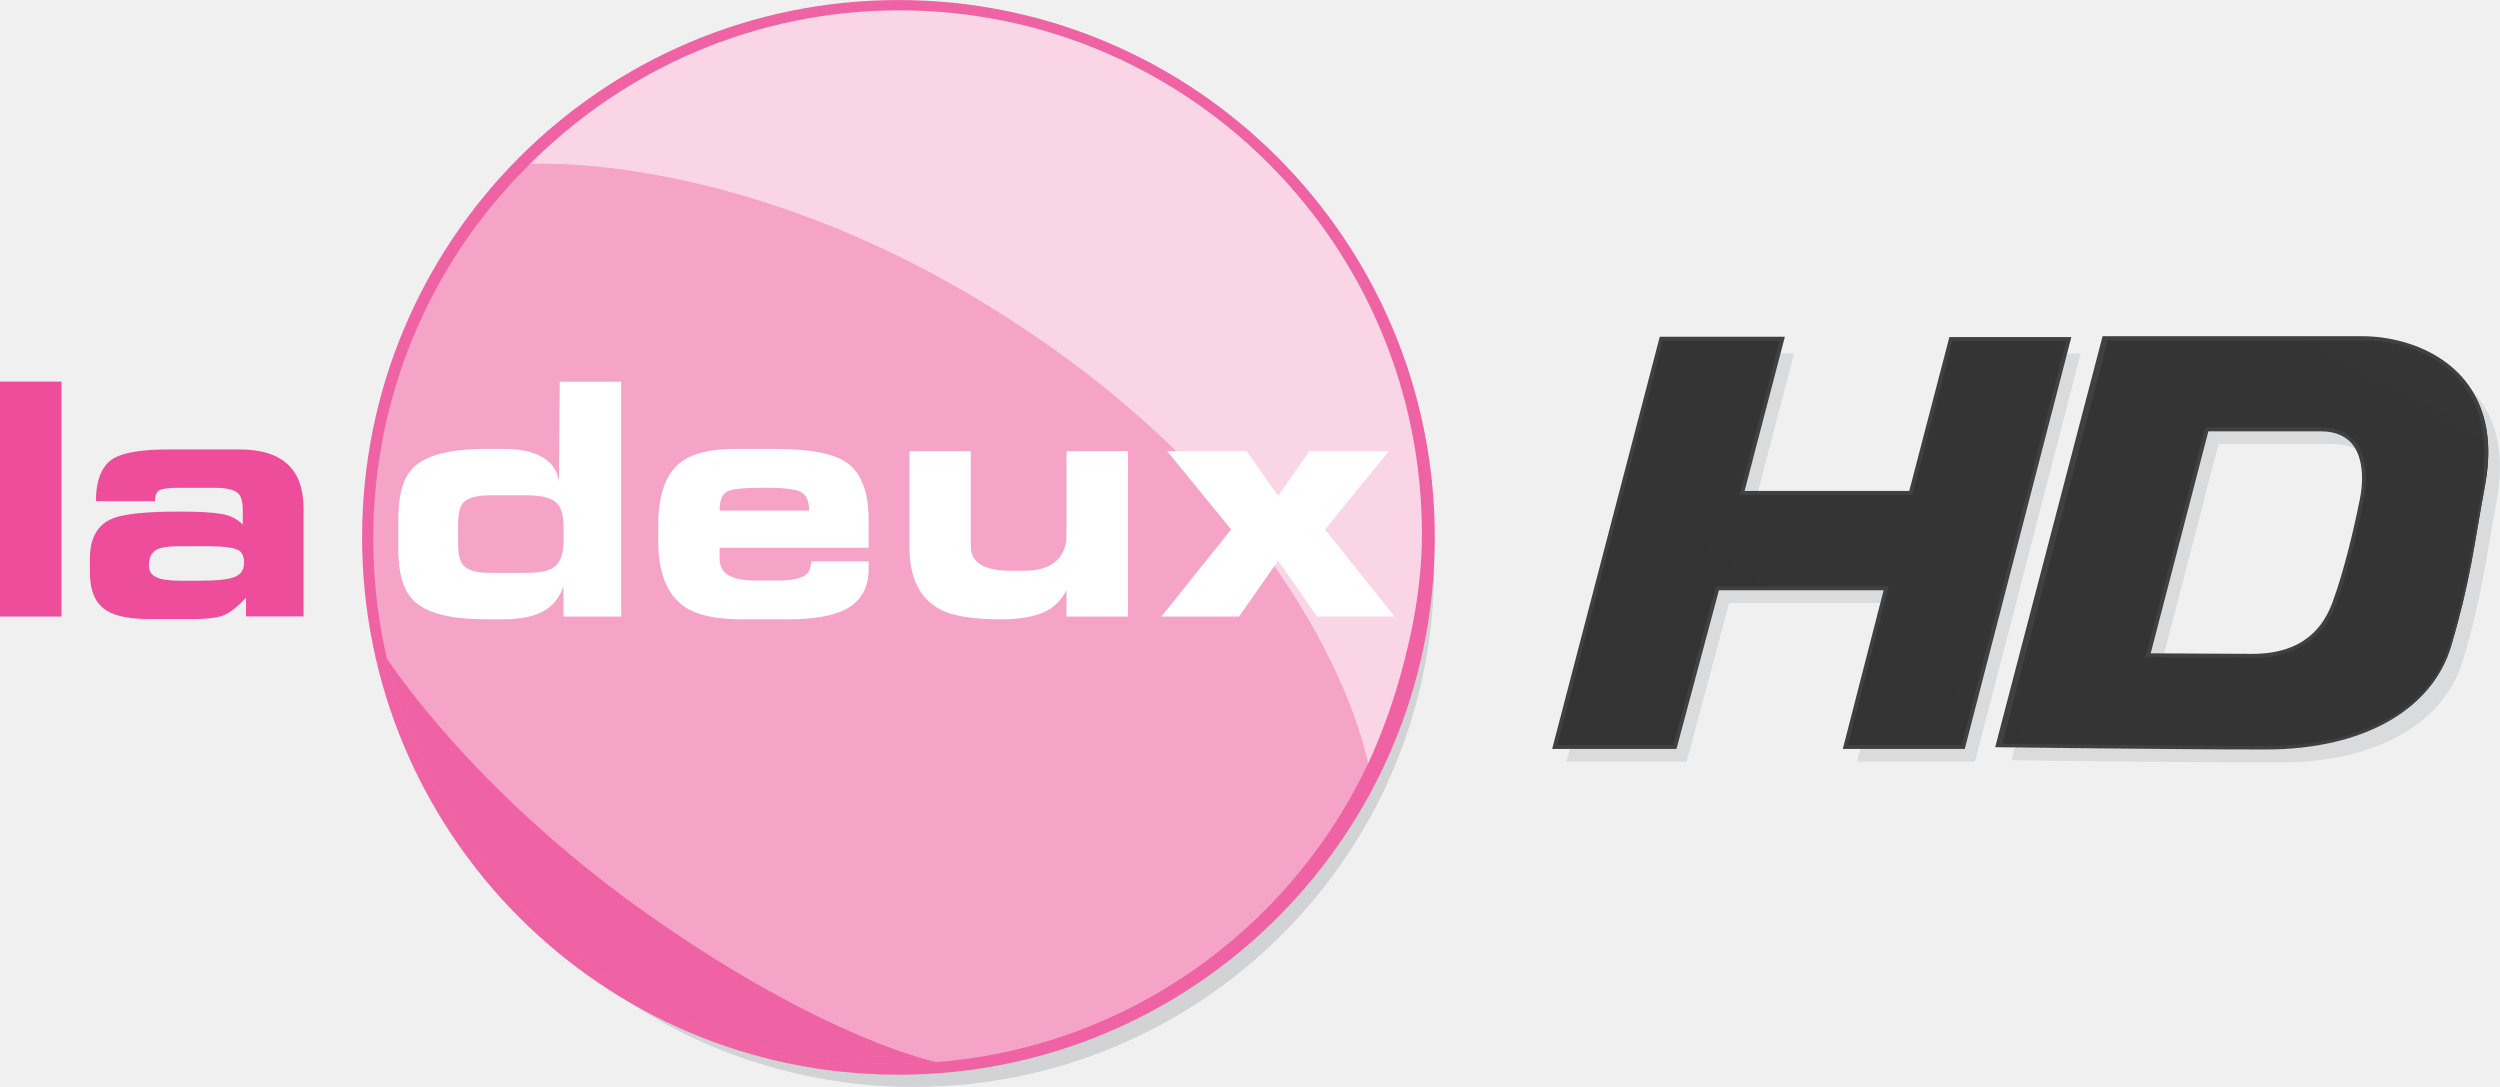
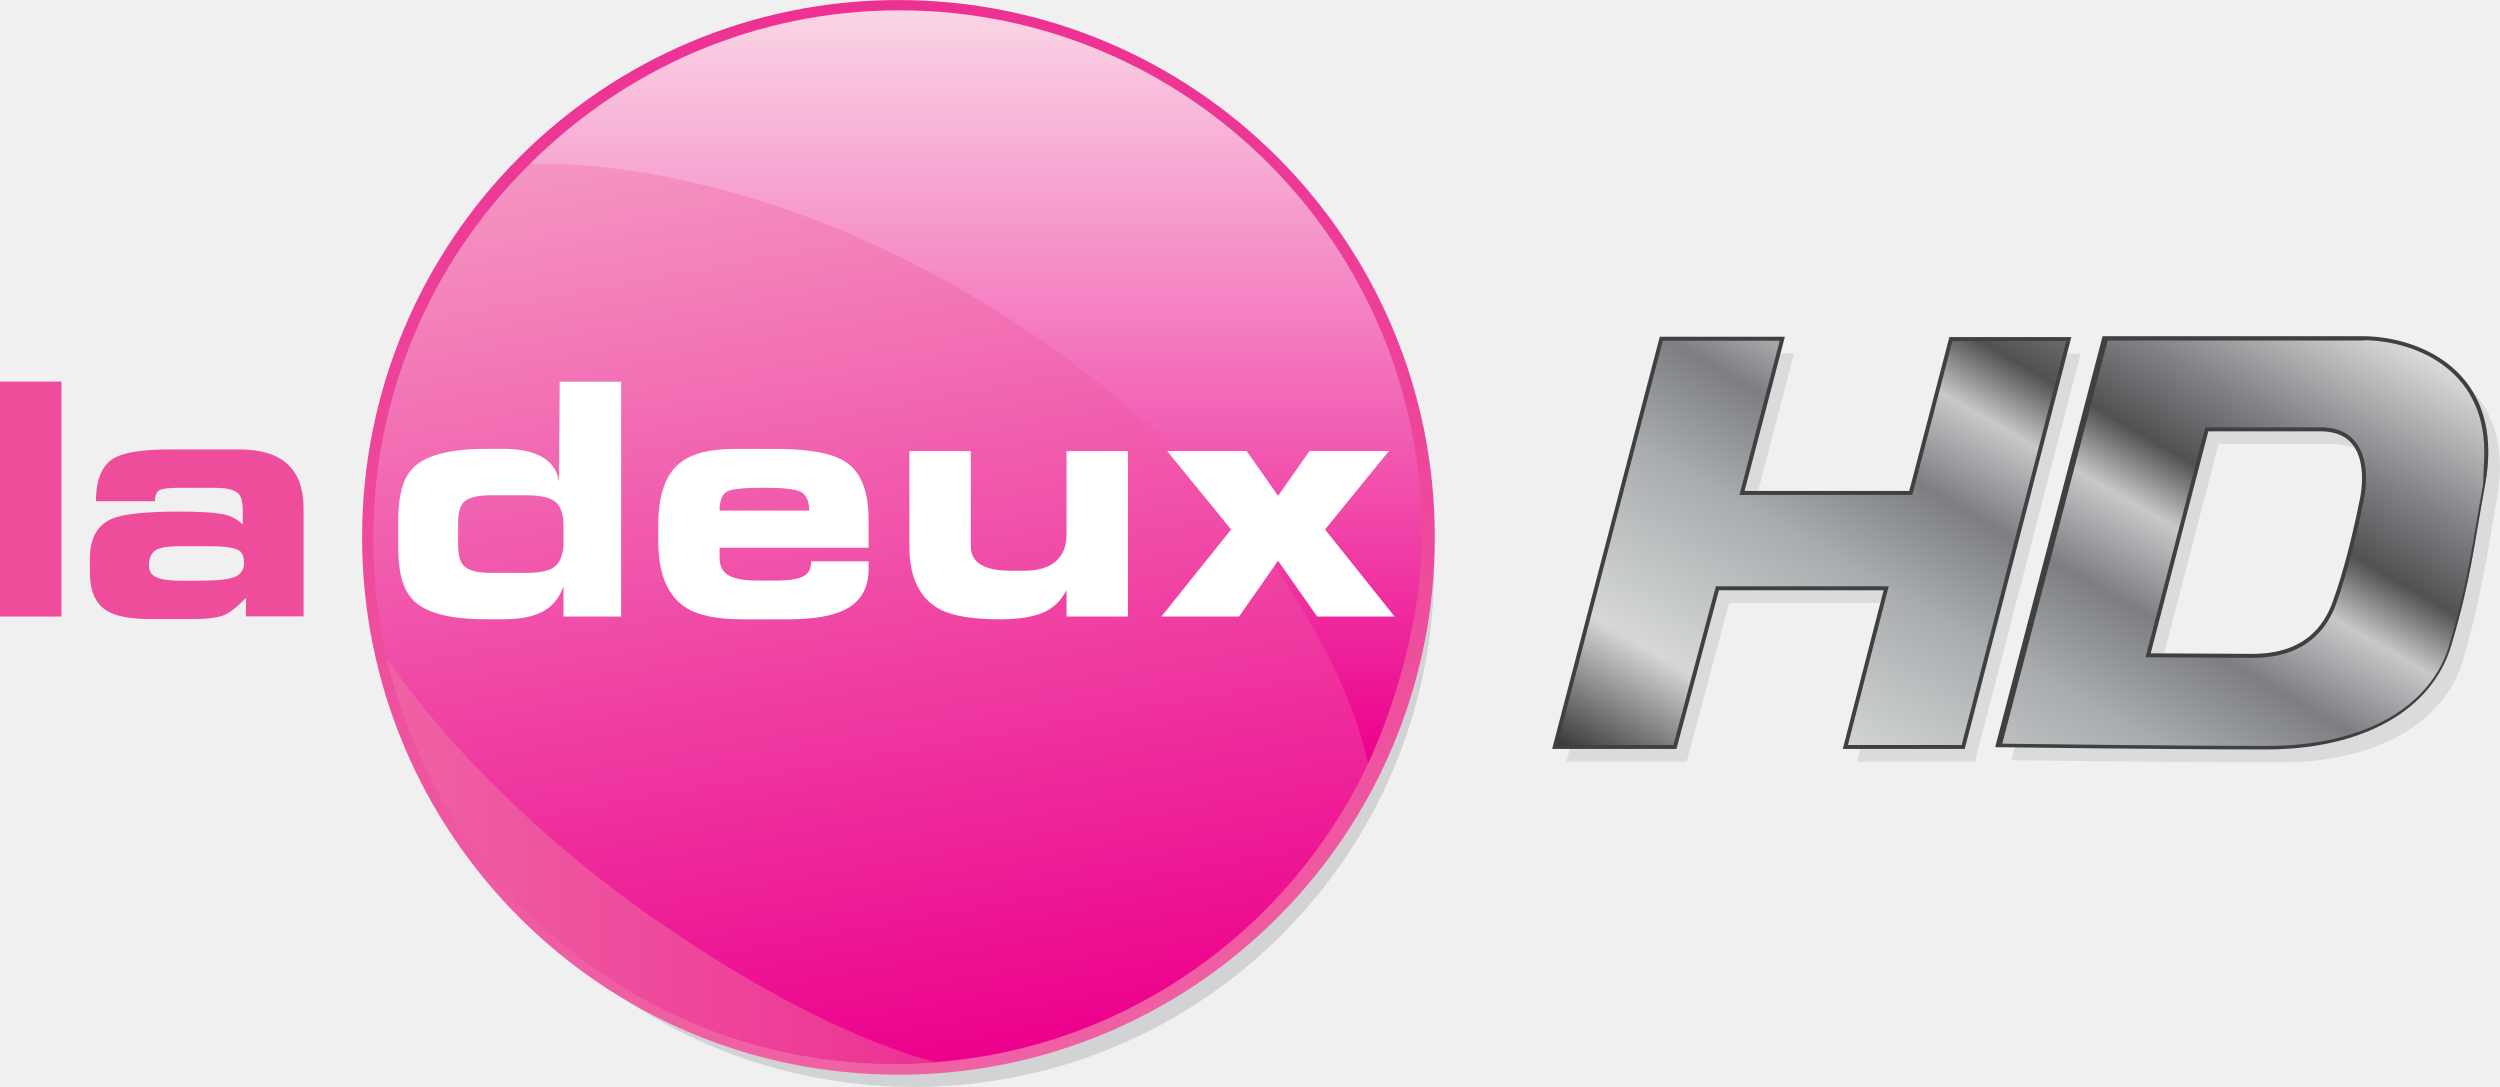
<svg xmlns="http://www.w3.org/2000/svg" height="260.86" width="600" version="1.1">
  <defs>
    <clipPath id="clipPath484" clipPathUnits="userSpaceOnUse">
      <path d="m424.63,468.73,15.888,0,0-13.405-15.888,0,0,13.405z" />
    </clipPath>
    <clipPath id="clipPath490" clipPathUnits="userSpaceOnUse">
      <path d="m424.63,465.99s4.382,0.309,9.511-3.429c4.747-3.459,5.408-7.239,5.408-7.239s0.956,1.965,0.96,4.061c0.009,5.161-4.164,9.344-9.302,9.344-2.568,0-4.894-1.046-6.577-2.737" />
    </clipPath>
-     <linearGradient id="linearGradient496" gradientUnits="userSpaceOnUse" gradientTransform="matrix(0,-13.405,-13.405,0,432.568,468.727)">
+     <linearGradient id="linearGradient496" gradientUnits="userSpaceOnUse" gradientTransform="matrix(0,-13.405,-13.405,0,432.568,468.727)" x1="0" x2="1" y1="0" y2="0">
      <stop stop-color="#fad5e5" offset="0" />
      <stop stop-color="#ec008c" offset="1" />
    </linearGradient>
    <clipPath id="clipPath460" clipPathUnits="userSpaceOnUse">
      <path d="m422.08,457.2,9.798,0,0-7.227-9.798,0,0,7.227z" />
    </clipPath>
    <clipPath id="clipPath466" clipPathUnits="userSpaceOnUse">
      <path d="m431.14,449.97c0.247,0,0.494,0.013,0.736,0.031,0,0-1.949,0.385-5.128,2.62-3.178,2.236-4.67,4.576-4.67,4.576,0.955-4.141,4.65-7.227,9.062-7.227" />
    </clipPath>
-     <linearGradient id="linearGradient472" gradientUnits="userSpaceOnUse" gradientTransform="matrix(9.7977,0,0,-9.7977,422.079,453.588)">
+     <linearGradient id="linearGradient472" gradientUnits="userSpaceOnUse" gradientTransform="matrix(9.7977,0,0,-9.7977,422.079,453.588)" x1="0" x2="1" y1="0" y2="0">
      <stop stop-color="#ef62a4" offset="0" />
      <stop stop-color="#ed3193" offset="1" />
    </linearGradient>
    <clipPath id="clipPath436" clipPathUnits="userSpaceOnUse">
      <path d="m439.88,471.85,3.756-21.305-21.238-3.745-3.757,21.305" />
    </clipPath>
    <clipPath id="clipPath442" clipPathUnits="userSpaceOnUse">
      <path d="m421.84,459.32c0-5.161,4.164-9.344,9.301-9.344,5.138,0,9.303,4.183,9.303,9.344s-4.165,9.344-9.303,9.344c-5.137,0-9.301-4.183-9.301-9.344" />
    </clipPath>
-     <linearGradient id="linearGradient448" gradientUnits="userSpaceOnUse" gradientTransform="matrix(3.2452,-18.404,-18.404,-3.2452,429.518,468.523)">
+     <linearGradient id="linearGradient448" gradientUnits="userSpaceOnUse" gradientTransform="matrix(3.2452,-18.404,-18.404,-3.2452,429.518,468.523)" x1="0" x2="1" y1="0" y2="0">
      <stop stop-color="#f5a4c7" offset="0" />
      <stop stop-color="#ec008c" offset="1" />
    </linearGradient>
    <clipPath id="clipPath412" clipPathUnits="userSpaceOnUse">
      <path d="m440.73,449.78-19.096,0,0,19.131,19.096,0,0-19.131z" />
    </clipPath>
    <clipPath id="clipPath418" clipPathUnits="userSpaceOnUse">
      <path d="m431.19,468.91c-5.273,0-9.548-4.282-9.548-9.565,0-5.284,4.275-9.566,9.548-9.566s9.548,4.282,9.548,9.566c0,5.283-4.275,9.565-9.548,9.565" />
    </clipPath>
-     <linearGradient id="linearGradient424" gradientUnits="userSpaceOnUse" gradientTransform="matrix(0,19.131,19.131,0,431.186,449.78)">
+     <linearGradient id="linearGradient424" gradientUnits="userSpaceOnUse" gradientTransform="matrix(0,19.131,19.131,0,431.186,449.78)" x1="0" x2="1" y1="0" y2="0">
      <stop stop-color="#ef62a4" offset="0" />
      <stop stop-color="#ed3193" offset="1" />
    </linearGradient>
    <clipPath id="clipPath360" clipPathUnits="userSpaceOnUse">
      <path d="m439.72,457.42,7.388,12.797,15.853-9.153-7.388-12.797" />
    </clipPath>
    <clipPath id="clipPath366" clipPathUnits="userSpaceOnUse">
      <path d="m452.69,462.88-1.894-7.246s3.109-0.041,4.764-0.041c1.777,0,2.947,0.727,3.271,1.817,0.352,1.193,0.403,1.777,0.605,2.867,0.368,1.986-1.14,2.603-2.149,2.603h-4.597m2.597-5.648c-1.032,0.004-1.849,0.01-1.849,0.01l1.045,4.023h2.024c0.811,0,0.83-0.775,0.735-1.247-0.113-0.565-0.283-1.282-0.49-1.848-0.148-0.402-0.494-0.938-1.454-0.938h-0.011m-10.516,5.645-1.898-7.267,2.141,0,0.755,2.825,3.005,0-0.726-2.825,2.098,0,1.879,7.262-2.098,0-0.715-2.74-3.004,0,0.717,2.745-2.154,0" />
    </clipPath>
    <clipPath id="clipPath372" clipPathUnits="userSpaceOnUse">
      <path d="m415.2,449.56,44.505,0,0,19.349-44.505,0,0-19.349" />
    </clipPath>
-     <linearGradient id="linearGradient378" gradientUnits="userSpaceOnUse" gradientTransform="matrix(6.9273,11.998,11.998,-6.9273,447.629,452.867)">
+     <linearGradient id="linearGradient378" gradientUnits="userSpaceOnUse" gradientTransform="matrix(6.9273,11.998,11.998,-6.9273,447.629,452.867)" x1="0" x2="1" y1="0" y2="0">
      <stop stop-color="#343334" offset="0" />
      <stop stop-color="#d5d7d8" offset="0.17" />
      <stop stop-color="#a9acae" offset="0.39" />
      <stop stop-color="#7c7e81" offset="0.527" />
      <stop stop-color="#c6c8ca" offset="0.643" />
      <stop stop-color="#515153" offset="0.725" />
      <stop stop-color="#808285" offset="0.83" />
      <stop stop-color="#dcddde" offset="1" />
    </linearGradient>
    <clipPath id="clipPath348" clipPathUnits="userSpaceOnUse">
      <path d="m443.08,455.34,16.619,0,0,7.287-16.619,0,0-7.287" />
    </clipPath>
  </defs>
  <g transform="translate(-246.8104,-347.8877)">
    <g transform="matrix(13.48174,0,0,-13.48174,-5350.753,6669.623)">
      <g clip-path="url(#clipPath348)">
        <g transform="translate(455.769,455.337)">
          <path d="m0,0c-1.656,0-4.765,0.04-4.765,0.04l1.894,7.247h4.597c1.01,0,2.517-0.618,2.149-2.603-0.201-1.091-0.252-1.675-0.605-2.867-0.323-1.09-1.494-1.817-3.27-1.817m-1.078,5.671-1.045-4.022s0.818-0.006,1.849-0.011h0.011c0.961,0,1.307,0.537,1.454,0.939,0.208,0.566,0.377,1.282,0.49,1.848,0.095,0.471,0.076,1.246-0.735,1.246h-2.024m-4.337-5.655-2.098,0,0.727,2.825-3.005,0-0.756-2.825-2.14,0,1.898,7.268,2.154,0-0.717-2.746,3.004,0,0.715,2.741,2.099,0-1.881-7.263" fill-rule="nonzero" fill="#d9dbdc" />
        </g>
      </g>
    </g>
    <g transform="matrix(13.48174,0,0,-13.48174,-5350.753,6669.623)">
      <g clip-path="url(#clipPath360)">
        <g clip-path="url(#clipPath366)">
          <g clip-path="url(#clipPath372)">
            <path fill="url(#linearGradient378)" d="m415.2,449.56,44.505,0,0,19.349-44.505,0,0-19.349" />
          </g>
        </g>
      </g>
    </g>
    <g transform="matrix(13.48174,0,0,-13.48174,813.65,467.7265)">
      <path d="M0,0,0.035-0.007c-0.114-0.567-0.283-1.284-0.492-1.853-0.148-0.41-0.512-0.964-1.488-0.962h-0.01c-1.032,0.004-1.849,0.011-1.849,0.011h-0.046l1.063,4.093h2.052c0.315,0,0.524-0.117,0.646-0.291,0.123-0.173,0.163-0.397,0.163-0.611,0-0.137-0.016-0.271-0.039-0.387l-0.035,0.007-0.034,0.007c0.022,0.112,0.038,0.241,0.038,0.373-0.005,0.415-0.147,0.829-0.739,0.831h-1.997l-1.038-3.996-0.034,0.009v0.035c0.002,0,0.817-0.006,1.849-0.01h0.01c0.947,0.002,1.274,0.52,1.422,0.915,0.206,0.563,0.376,1.278,0.489,1.843l0.034-0.007zm0.045,2.862,0-0.035-4.57,0-1.887-7.22-0.034,0.009,0,0.035c0.005,0,3.109-0.041,4.764-0.041,1.768,0.001,2.92,0.722,3.237,1.792,0.352,1.19,0.402,1.771,0.604,2.863,0.004,0.214,0.021,0.405,0.021,0.582-0.002,1.501-1.276,1.984-2.17,1.987v0.07c0.913-0.002,2.241-0.505,2.241-2.057,0-0.182-0.018-0.377-0.057-0.588-0.202-1.088-0.253-1.675-0.607-2.87-0.329-1.11-1.519-1.843-3.304-1.842-1.656,0-4.765,0.04-4.765,0.04l-0.045,0.001,1.912,7.316h4.625v-0.035zm-7.36-0.008,0.034-0.009-0.721-2.767-3.077,0,0.717,2.745-2.082,0-1.879-7.197,2.068,0,0.756,2.826,3.077,0-0.727-2.826,2.025,0,1.862,7.193-2.053,0,0,0.035,0.034-0.009-0.034,0.009,0,0.035,2.144,0-1.898-7.333-2.171,0,0.727,2.825-2.932,0-0.756-2.825-2.213,0,1.916,7.338,2.227,0-0.717-2.745,2.931,0,0.715,2.74,0.027,0,0-0.035" fill-rule="nonzero" fill="#404041" />
    </g>
    <g transform="matrix(13.48174,0,0,-13.48174,467.0885,608.7455)">
      <path d="m0,0-0.139,0c-5.084,0.038-9.193,4.165-9.193,9.25s4.109,9.212,9.193,9.25h0.139c5.083-0.038,9.192-4.165,9.192-9.25s-4.109-9.212-9.192-9.25" fill-rule="nonzero" fill="#d1d3d4" />
    </g>
    <g transform="matrix(13.48174,0,0,-13.48174,-5350.753,6669.623)">
      <g clip-path="url(#clipPath412)">
        <g clip-path="url(#clipPath418)">
          <path fill="url(#linearGradient424)" d="m431.19,468.91c-5.273,0-9.548-4.282-9.548-9.565,0-5.284,4.275-9.566,9.548-9.566s9.548,4.282,9.548,9.566c0,5.283-4.275,9.565-9.548,9.565" />
        </g>
      </g>
    </g>
    <g transform="matrix(13.48174,0,0,-13.48174,-5350.753,6669.623)">
      <g clip-path="url(#clipPath436)">
        <g clip-path="url(#clipPath442)">
          <path fill="url(#linearGradient448)" d="m421.84,459.32c0-5.161,4.164-9.344,9.301-9.344,5.138,0,9.303,4.183,9.303,9.344s-4.165,9.344-9.303,9.344c-5.137,0-9.301-4.183-9.301-9.344" />
        </g>
      </g>
    </g>
    <g transform="matrix(13.48174,0,0,-13.48174,-5350.753,6669.623)">
      <g clip-path="url(#clipPath460)">
        <g clip-path="url(#clipPath466)">
          <path fill="url(#linearGradient472)" d="m431.14,449.97c0.247,0,0.494,0.013,0.736,0.031,0,0-1.949,0.385-5.128,2.62-3.178,2.236-4.67,4.576-4.67,4.576,0.955-4.141,4.65-7.227,9.062-7.227" />
        </g>
      </g>
    </g>
    <g transform="matrix(13.48174,0,0,-13.48174,-5350.753,6669.623)">
      <g clip-path="url(#clipPath484)">
        <g clip-path="url(#clipPath490)">
          <path fill="url(#linearGradient496)" d="m424.63,465.99s4.382,0.309,9.511-3.429c4.747-3.459,5.408-7.239,5.408-7.239s0.956,1.965,0.96,4.061c0.009,5.161-4.164,9.344-9.302,9.344-2.568,0-4.894-1.046-6.577-2.737" />
        </g>
      </g>
    </g>
    <path d="m246.81,495.86,14.749,0,0-56.39-14.749,0,0,56.39z" fill-rule="nonzero" fill="#ee4d9b" />
    <g transform="matrix(13.48174,0,0,-13.48174,305.3751,483.0013)">
      <path d="m0,0c0,0.119-0.034,0.196-0.102,0.229-0.087,0.047-0.272,0.07-0.557,0.07h-0.48c-0.219,0-0.366-0.025-0.441-0.075-0.075-0.054-0.113-0.144-0.113-0.269,0-0.1,0.043-0.169,0.13-0.207,0.082-0.043,0.229-0.064,0.441-0.064h0.309c0.347,0,0.569,0.025,0.666,0.076,0.098,0.046,0.147,0.126,0.147,0.24m-1.15,0.915c0.338,0,0.587-0.014,0.744-0.041,0.158-0.026,0.286-0.09,0.384-0.191v0.259c0,0.153-0.031,0.256-0.091,0.306-0.072,0.06-0.211,0.09-0.416,0.09h-0.64c-0.166,0-0.276-0.013-0.331-0.04-0.057-0.03-0.085-0.096-0.085-0.198h-1.051c0,0.375,0.102,0.628,0.306,0.757,0.176,0.109,0.507,0.164,0.992,0.164h1.26c0.758,0,1.138-0.35,1.138-1.052v-1.92h-1.025v0.331c-0.15-0.159-0.281-0.262-0.392-0.309-0.112-0.046-0.299-0.07-0.562-0.07h-0.741c-0.368,0-0.631,0.051-0.789,0.153-0.197,0.124-0.295,0.349-0.295,0.677v0.243c0,0.367,0.133,0.605,0.4,0.716,0.2,0.083,0.598,0.125,1.194,0.125" fill-rule="nonzero" fill="#ee4d9b" />
    </g>
    <g transform="matrix(13.48174,0,0,-13.48174,364.4925,485.3741)">
      <path d="m0,0,0.644,0c0.231,0,0.394,0.034,0.489,0.101,0.112,0.084,0.169,0.232,0.169,0.442v0.294c0,0.213-0.051,0.358-0.153,0.435-0.101,0.072-0.27,0.109-0.505,0.109h-0.644c-0.242,0-0.403-0.044-0.483-0.132-0.061-0.069-0.091-0.197-0.091-0.384v-0.35c0-0.182,0.03-0.309,0.091-0.378,0.08-0.091,0.241-0.137,0.483-0.137m-0.081,2.207,0.323,0c0.26,0,0.471-0.04,0.634-0.12,0.201-0.098,0.316-0.254,0.346-0.467l0.013,1.782h1.094v-4.18h-1.027v0.539c-0.069-0.195-0.179-0.338-0.331-0.428-0.174-0.106-0.419-0.159-0.735-0.159h-0.317c-0.64,0-1.071,0.113-1.293,0.34-0.177,0.181-0.265,0.484-0.265,0.91v0.533c0,0.43,0.086,0.732,0.259,0.907,0.222,0.228,0.656,0.343,1.299,0.343" fill-rule="nonzero" fill="#FFF" />
    </g>
    <g transform="matrix(13.48174,0,0,-13.48174,430.2564,464.9358)">
      <path d="m0,0c-0.354,0-0.574-0.022-0.661-0.065-0.091-0.05-0.136-0.165-0.136-0.343h1.595c0,0.171-0.052,0.284-0.156,0.337-0.101,0.047-0.316,0.071-0.642,0.071m-0.547,0.69,0.764,0c0.602,0,1.019-0.081,1.25-0.244,0.259-0.182,0.389-0.522,0.389-1.02v-0.495h-2.653v-0.178c0-0.15,0.054-0.254,0.161-0.313,0.106-0.062,0.276-0.093,0.511-0.093h0.337c0.261,0,0.437,0.035,0.528,0.105,0.06,0.047,0.091,0.125,0.091,0.237h1.025v-0.132c0-0.344-0.14-0.587-0.422-0.729-0.224-0.114-0.564-0.171-1.02-0.171h-0.817c-0.455,0-0.793,0.074-1.014,0.221-0.315,0.214-0.472,0.604-0.472,1.172v0.287c0,0.517,0.123,0.881,0.37,1.091,0.209,0.175,0.533,0.262,0.972,0.262" fill-rule="nonzero" fill="#FFF" />
    </g>
    <g transform="matrix(13.48174,0,0,-13.48174,502.7747,495.8629)">
      <path d="M0,0,0,0.473c-0.098-0.195-0.241-0.33-0.427-0.407-0.187-0.076-0.436-0.115-0.747-0.115-0.49,0-0.845,0.057-1.066,0.171-0.371,0.19-0.557,0.566-0.557,1.129v1.694h1.093v-1.692c0-0.291,0.236-0.437,0.708-0.437h0.25c0.239,0,0.424,0.056,0.554,0.166,0.128,0.111,0.192,0.271,0.192,0.48v1.483h1.093v-2.945" fill-rule="nonzero" fill="#FFF" />
    </g>
    <g transform="matrix(13.48174,0,0,-13.48174,526.9205,456.1457)">
      <path d="M0,0,1.416,0,1.975-0.797,2.533,0,3.947,0,2.811-1.396l1.238-1.549h-1.38l-0.694,0.993-0.694-0.993h-1.383l1.241,1.549" fill-rule="nonzero" fill="#FFF" />
    </g>
  </g>
</svg>
